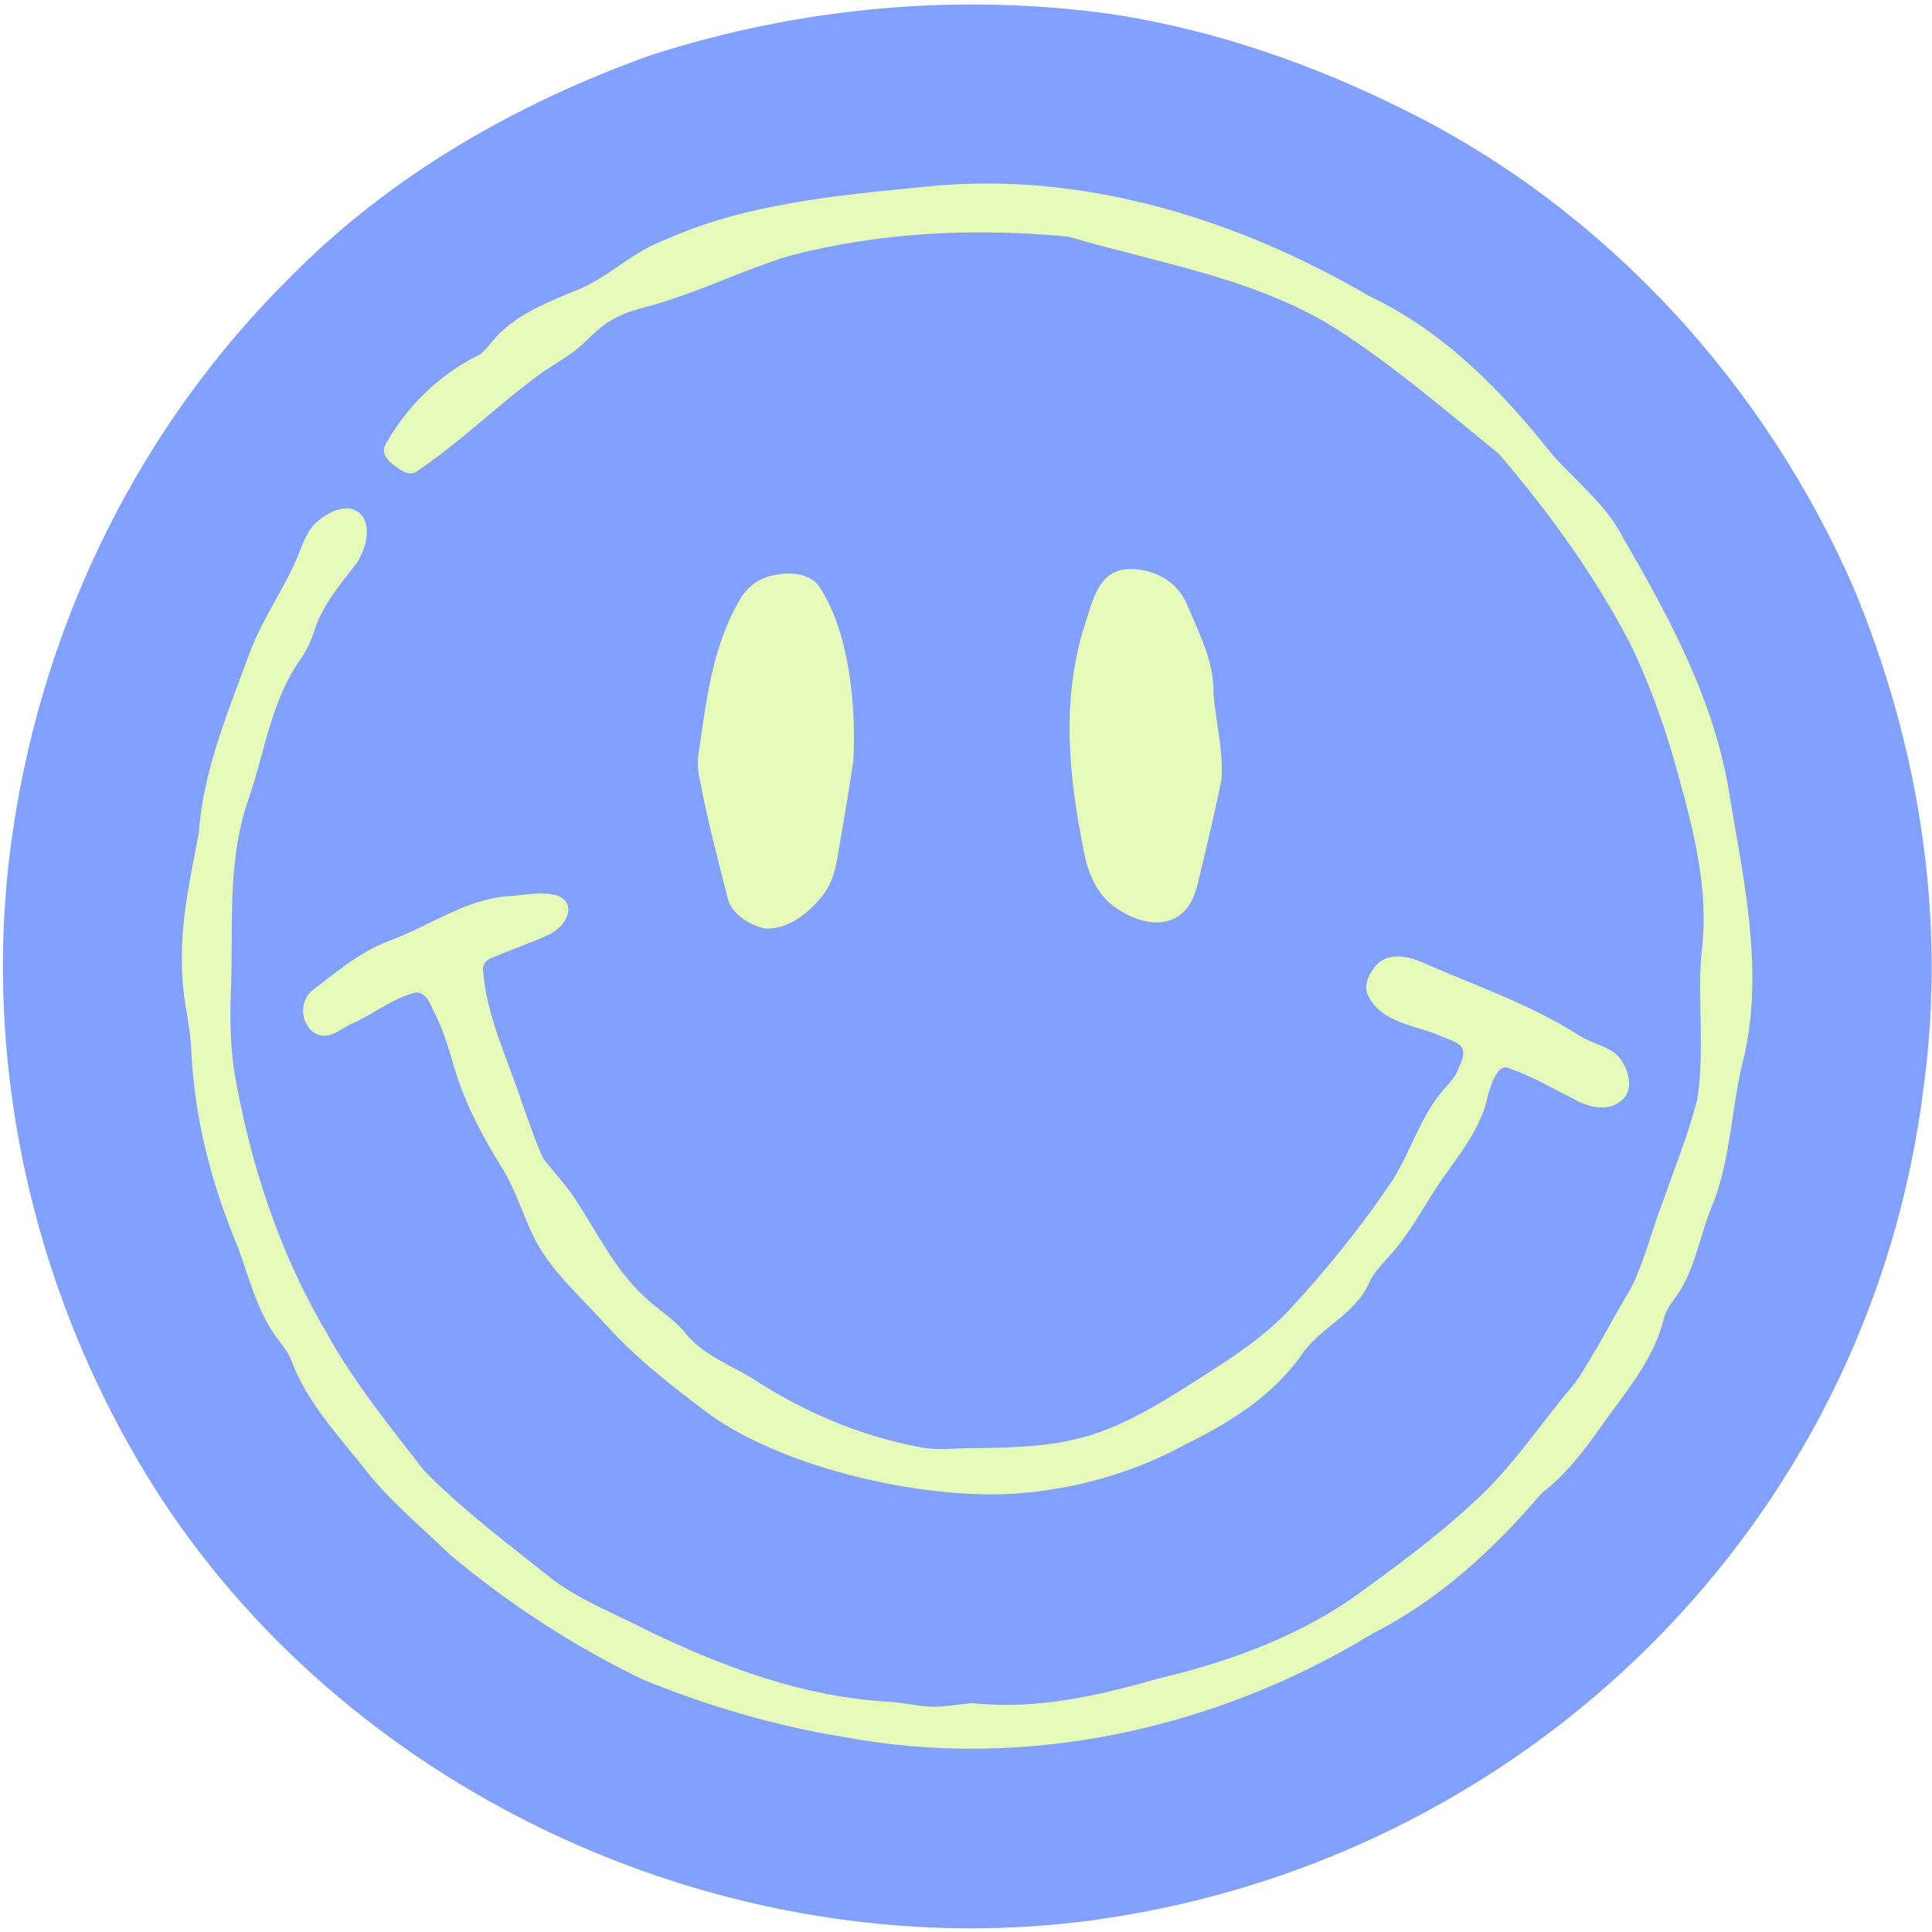
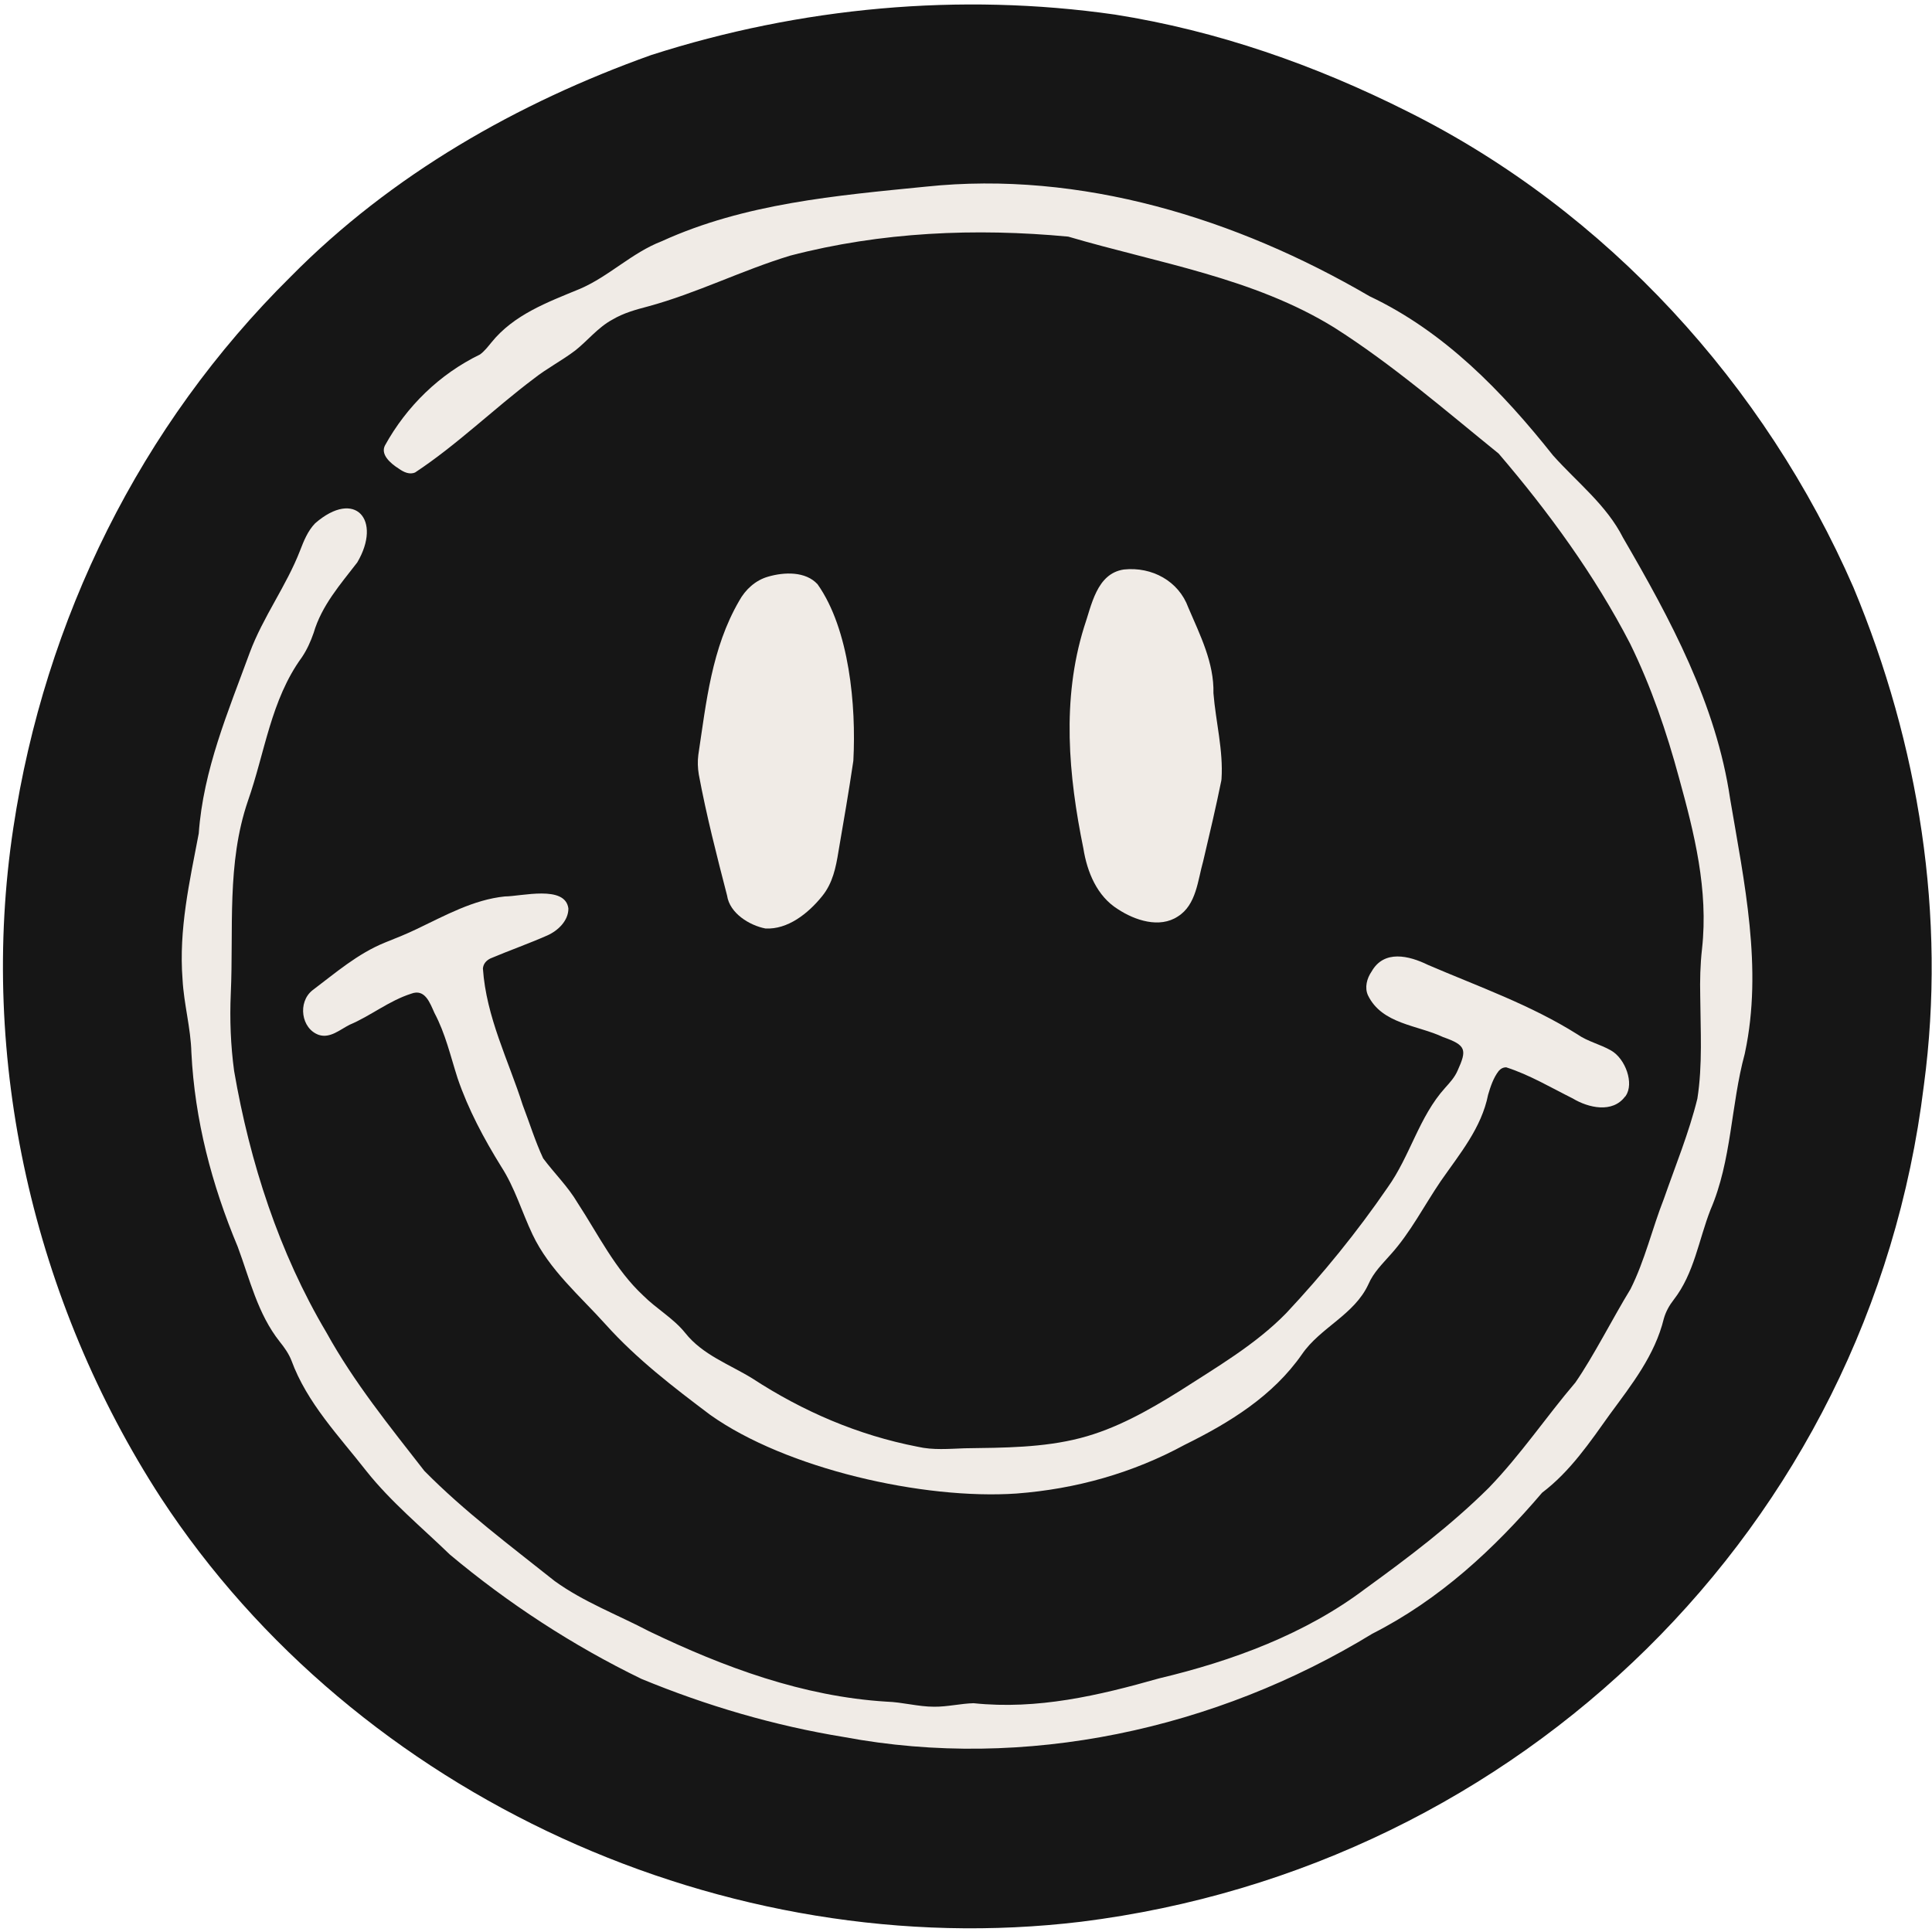
<svg xmlns="http://www.w3.org/2000/svg" width="100%" viewBox="0 0 128 128" fill="none">
-   <path d="M127.456 71.946C123.876 101.183 100.685 123.7 71.626 127.32C48.163 130.147 23.638 119.059 10.657 99.231C2.214 86.21 -1.445 70.192 0.883 54.846C2.97 41.029 9.29 28.183 19.266 18.322C25.923 11.578 34.282 6.81 43.145 3.646C53.018 0.478 63.579 -0.508 73.86 0.965C80.647 2.034 87.134 4.307 93.296 7.408C106.487 13.998 116.949 25.51 122.798 38.923C127.139 49.334 128.956 60.719 127.467 71.867L127.456 71.946Z" fill="#82A0FF" />
-   <path d="M115.595 69.815C114.668 73.221 114.736 76.884 113.322 80.155C112.542 82.155 112.245 84.361 110.894 86.103C110.597 86.483 110.364 86.899 110.233 87.363C109.639 89.794 108.103 91.734 106.665 93.691C105.342 95.54 104.036 97.485 102.17 98.894C98.971 102.645 95.363 105.983 90.916 108.24C80.56 114.568 67.919 117.333 55.916 115.083C51.319 114.335 46.808 113.012 42.496 111.23C37.962 109.032 33.661 106.224 29.804 102.993C27.939 101.187 25.899 99.508 24.279 97.469C22.47 95.152 20.335 92.95 19.305 90.127C19.123 89.671 18.842 89.275 18.533 88.891C17.068 87.042 16.549 84.749 15.749 82.599C14.027 78.484 12.902 74.203 12.68 69.732C12.637 68.097 12.181 66.525 12.094 64.885C11.837 61.578 12.557 58.426 13.167 55.218C13.468 51.001 15.112 47.156 16.545 43.243C17.428 40.867 18.973 38.82 19.88 36.475C20.129 35.83 20.39 35.176 20.878 34.67C23.535 32.361 25.321 34.46 23.669 37.263C22.537 38.733 21.313 40.115 20.779 41.932C20.581 42.503 20.335 43.053 19.994 43.556C17.939 46.38 17.551 49.868 16.422 53.072C15.009 57.214 15.484 61.551 15.29 65.828C15.215 67.538 15.282 69.265 15.512 70.96C16.553 77.003 18.49 82.999 21.626 88.281C23.448 91.58 25.808 94.487 28.113 97.449C30.762 100.138 33.803 102.403 36.746 104.747C38.666 106.137 40.912 106.977 43.007 108.078C47.972 110.462 53.196 112.398 58.732 112.739C59.797 112.771 60.827 113.075 61.888 113.075C62.771 113.083 63.662 112.862 64.502 112.842C68.731 113.285 72.787 112.335 76.79 111.198C81.641 110.046 86.492 108.256 90.46 105.254C93.292 103.203 96.123 101.064 98.63 98.578C100.757 96.38 102.428 93.877 104.376 91.592C105.576 89.857 106.847 87.331 108.027 85.402C108.982 83.498 109.461 81.395 110.237 79.423C111.005 77.221 111.9 75.047 112.455 72.789C112.807 70.552 112.661 68.247 112.645 66.006C112.621 64.952 112.645 63.911 112.764 62.861C113.195 58.949 112.253 55.211 111.243 51.547C110.419 48.494 109.39 45.481 107.996 42.637C105.639 38.083 102.594 33.913 99.291 30.052C95.735 27.173 92.258 24.155 88.401 21.704C83.051 18.398 76.719 17.431 70.775 15.677C64.637 15.099 58.384 15.364 52.356 16.936C49.145 17.91 46.171 19.423 42.947 20.298C42.12 20.516 41.316 20.734 40.571 21.177C39.629 21.68 38.912 22.591 38.116 23.217C37.237 23.886 36.235 24.401 35.368 25.086C32.694 27.098 30.279 29.47 27.507 31.299C27.139 31.466 26.747 31.28 26.434 31.058C25.792 30.654 25.21 30.08 25.507 29.51C26.933 26.924 29.119 24.785 31.8 23.486C32.093 23.272 32.322 22.975 32.552 22.694C34.045 20.841 36.274 20.025 38.421 19.138C40.353 18.31 41.866 16.742 43.842 15.982C49.339 13.475 55.398 12.956 61.338 12.366C71.606 11.285 81.915 14.473 90.734 19.625C95.704 21.977 99.525 25.934 102.891 30.171C104.499 31.973 106.435 33.454 107.532 35.628C110.669 41.022 113.706 46.653 114.625 52.922C115.559 58.442 116.799 64.144 115.611 69.736L115.595 69.808V69.815Z" fill="#E6FAB9" />
-   <path d="M107.667 72.647C106.835 73.767 105.239 73.403 104.194 72.773C102.784 72.073 101.339 71.209 99.794 70.714C99.6 70.71 99.434 70.793 99.291 70.956C98.939 71.415 98.753 71.981 98.591 72.528C98.155 74.726 96.717 76.437 95.458 78.246C94.353 79.87 93.446 81.664 92.139 83.109C91.593 83.731 90.995 84.305 90.662 85.082C89.728 87.113 87.478 87.945 86.259 89.723C84.33 92.495 81.459 94.257 78.489 95.722C75.056 97.588 71.298 98.649 67.349 98.95C61.184 99.374 52.075 97.314 47.042 93.73C44.603 91.893 42.187 90.043 40.128 87.751C38.413 85.842 36.397 84.143 35.281 81.787C34.572 80.294 34.112 78.69 33.209 77.296C32.057 75.435 31.027 73.514 30.319 71.443C29.835 69.934 29.515 68.489 28.782 67.107C28.481 66.445 28.16 65.483 27.241 65.835C25.764 66.307 24.557 67.305 23.167 67.891C22.525 68.212 21.88 68.805 21.131 68.568C19.947 68.16 19.709 66.394 20.7 65.61C22.232 64.457 23.685 63.186 25.507 62.446C26.22 62.164 26.921 61.883 27.61 61.551C29.503 60.648 31.368 59.606 33.443 59.392C34.548 59.388 37.451 58.612 37.657 60.188C37.664 61 36.96 61.669 36.255 61.978C35.023 62.521 33.72 62.98 32.493 63.499C32.219 63.634 32.025 63.847 31.994 64.164C32.212 67.392 33.693 70.263 34.627 73.201C35.079 74.377 35.455 75.609 35.985 76.742C36.726 77.736 37.633 78.615 38.266 79.692C39.641 81.795 40.753 84.103 42.619 85.838C43.502 86.721 44.618 87.339 45.399 88.313C46.551 89.766 48.317 90.384 49.842 91.323C53.192 93.509 56.851 95.085 60.791 95.849C61.821 96.087 62.87 95.988 63.916 95.952C66.49 95.916 69.112 95.916 71.579 95.275C73.923 94.669 76.069 93.457 78.148 92.162C80.572 90.598 83.178 89.089 85.217 86.998C87.637 84.416 89.914 81.62 91.934 78.674C93.43 76.583 94.013 73.985 95.743 72.073C96.064 71.716 96.381 71.368 96.567 70.936C97.193 69.554 97.153 69.253 95.609 68.71C93.922 67.91 91.561 67.859 90.631 65.942C90.397 65.428 90.559 64.818 90.872 64.366C91.696 62.909 93.347 63.309 94.607 63.927C97.961 65.368 101.402 66.572 104.507 68.528C105.196 69.011 106.02 69.182 106.744 69.602C107.695 70.148 108.277 71.787 107.707 72.603L107.671 72.659L107.667 72.647Z" fill="#E6FAB9" />
-   <path d="M56.53 50.447C56.237 52.431 55.893 54.422 55.552 56.403C55.378 57.484 55.168 58.505 54.479 59.361C53.541 60.529 52.182 61.594 50.713 61.515C49.66 61.313 48.341 60.509 48.171 59.333C47.486 56.68 46.796 53.999 46.297 51.31C46.226 50.874 46.21 50.45 46.266 50.011C46.796 46.502 47.145 42.958 48.971 39.81C49.39 39.045 50.063 38.44 50.887 38.206C51.96 37.893 53.374 37.842 54.166 38.709C56.277 41.695 56.728 46.768 56.538 50.375L56.53 50.45V50.447Z" fill="#E6FAB9" />
-   <path d="M80.921 51.69C80.56 53.472 80.136 55.266 79.717 57.044C79.352 58.323 79.265 59.951 78.034 60.719C76.822 61.519 75.194 60.98 74.058 60.232C72.68 59.373 72.026 57.777 71.777 56.216C70.787 51.373 70.335 46.352 71.816 41.568C72.319 40.119 72.644 38 74.458 37.731C76.327 37.533 78.093 38.503 78.727 40.249C79.515 42.091 80.441 43.912 80.394 45.928C80.544 47.805 81.055 49.726 80.928 51.615L80.917 51.686L80.921 51.69Z" fill="#E6FAB9" />
+   <path d="M127.456 71.946C123.876 101.183 100.685 123.7 71.626 127.32C48.163 130.147 23.638 119.059 10.657 99.231C2.214 86.21 -1.445 70.192 0.883 54.846C2.97 41.029 9.29 28.183 19.266 18.322C25.923 11.578 34.282 6.81 43.145 3.646C53.018 0.478 63.579 -0.508 73.86 0.965C80.647 2.034 87.134 4.307 93.296 7.408C106.487 13.998 116.949 25.51 122.798 38.923C127.139 49.334 128.956 60.719 127.467 71.867L127.456 71.946Z" fill="#161616" />
+   <path d="M115.595 69.815C114.668 73.221 114.736 76.884 113.322 80.155C112.542 82.155 112.245 84.361 110.894 86.103C110.597 86.483 110.364 86.899 110.233 87.363C109.639 89.794 108.103 91.734 106.665 93.691C105.342 95.54 104.036 97.485 102.17 98.894C98.971 102.645 95.363 105.983 90.916 108.24C80.56 114.568 67.919 117.333 55.916 115.083C51.319 114.335 46.808 113.012 42.496 111.23C37.962 109.032 33.661 106.224 29.804 102.993C27.939 101.187 25.899 99.508 24.279 97.469C22.47 95.152 20.335 92.95 19.305 90.127C19.123 89.671 18.842 89.275 18.533 88.891C17.068 87.042 16.549 84.749 15.749 82.599C14.027 78.484 12.902 74.203 12.68 69.732C12.637 68.097 12.181 66.525 12.094 64.885C11.837 61.578 12.557 58.426 13.167 55.218C13.468 51.001 15.112 47.156 16.545 43.243C17.428 40.867 18.973 38.82 19.88 36.475C20.129 35.83 20.39 35.176 20.878 34.67C23.535 32.361 25.321 34.46 23.669 37.263C22.537 38.733 21.313 40.115 20.779 41.932C20.581 42.503 20.335 43.053 19.994 43.556C17.939 46.38 17.551 49.868 16.422 53.072C15.009 57.214 15.484 61.551 15.29 65.828C15.215 67.538 15.282 69.265 15.512 70.96C16.553 77.003 18.49 82.999 21.626 88.281C23.448 91.58 25.808 94.487 28.113 97.449C30.762 100.138 33.803 102.403 36.746 104.747C38.666 106.137 40.912 106.977 43.007 108.078C47.972 110.462 53.196 112.398 58.732 112.739C59.797 112.771 60.827 113.075 61.888 113.075C62.771 113.083 63.662 112.862 64.502 112.842C68.731 113.285 72.787 112.335 76.79 111.198C81.641 110.046 86.492 108.256 90.46 105.254C93.292 103.203 96.123 101.064 98.63 98.578C100.757 96.38 102.428 93.877 104.376 91.592C105.576 89.857 106.847 87.331 108.027 85.402C108.982 83.498 109.461 81.395 110.237 79.423C111.005 77.221 111.9 75.047 112.455 72.789C112.807 70.552 112.661 68.247 112.645 66.006C112.621 64.952 112.645 63.911 112.764 62.861C113.195 58.949 112.253 55.211 111.243 51.547C110.419 48.494 109.39 45.481 107.996 42.637C105.639 38.083 102.594 33.913 99.291 30.052C95.735 27.173 92.258 24.155 88.401 21.704C83.051 18.398 76.719 17.431 70.775 15.677C64.637 15.099 58.384 15.364 52.356 16.936C49.145 17.91 46.171 19.423 42.947 20.298C42.12 20.516 41.316 20.734 40.571 21.177C39.629 21.68 38.912 22.591 38.116 23.217C37.237 23.886 36.235 24.401 35.368 25.086C32.694 27.098 30.279 29.47 27.507 31.299C27.139 31.466 26.747 31.28 26.434 31.058C25.792 30.654 25.21 30.08 25.507 29.51C26.933 26.924 29.119 24.785 31.8 23.486C32.093 23.272 32.322 22.975 32.552 22.694C34.045 20.841 36.274 20.025 38.421 19.138C40.353 18.31 41.866 16.742 43.842 15.982C49.339 13.475 55.398 12.956 61.338 12.366C71.606 11.285 81.915 14.473 90.734 19.625C95.704 21.977 99.525 25.934 102.891 30.171C104.499 31.973 106.435 33.454 107.532 35.628C110.669 41.022 113.706 46.653 114.625 52.922C115.559 58.442 116.799 64.144 115.611 69.736L115.595 69.808V69.815Z" fill="#f0ebe6" />
+   <path d="M107.667 72.647C106.835 73.767 105.239 73.403 104.194 72.773C102.784 72.073 101.339 71.209 99.794 70.714C99.6 70.71 99.434 70.793 99.291 70.956C98.939 71.415 98.753 71.981 98.591 72.528C98.155 74.726 96.717 76.437 95.458 78.246C94.353 79.87 93.446 81.664 92.139 83.109C91.593 83.731 90.995 84.305 90.662 85.082C89.728 87.113 87.478 87.945 86.259 89.723C84.33 92.495 81.459 94.257 78.489 95.722C75.056 97.588 71.298 98.649 67.349 98.95C61.184 99.374 52.075 97.314 47.042 93.73C44.603 91.893 42.187 90.043 40.128 87.751C38.413 85.842 36.397 84.143 35.281 81.787C34.572 80.294 34.112 78.69 33.209 77.296C32.057 75.435 31.027 73.514 30.319 71.443C29.835 69.934 29.515 68.489 28.782 67.107C28.481 66.445 28.16 65.483 27.241 65.835C25.764 66.307 24.557 67.305 23.167 67.891C22.525 68.212 21.88 68.805 21.131 68.568C19.947 68.16 19.709 66.394 20.7 65.61C22.232 64.457 23.685 63.186 25.507 62.446C26.22 62.164 26.921 61.883 27.61 61.551C29.503 60.648 31.368 59.606 33.443 59.392C34.548 59.388 37.451 58.612 37.657 60.188C37.664 61 36.96 61.669 36.255 61.978C35.023 62.521 33.72 62.98 32.493 63.499C32.219 63.634 32.025 63.847 31.994 64.164C32.212 67.392 33.693 70.263 34.627 73.201C35.079 74.377 35.455 75.609 35.985 76.742C36.726 77.736 37.633 78.615 38.266 79.692C39.641 81.795 40.753 84.103 42.619 85.838C43.502 86.721 44.618 87.339 45.399 88.313C46.551 89.766 48.317 90.384 49.842 91.323C53.192 93.509 56.851 95.085 60.791 95.849C61.821 96.087 62.87 95.988 63.916 95.952C66.49 95.916 69.112 95.916 71.579 95.275C73.923 94.669 76.069 93.457 78.148 92.162C80.572 90.598 83.178 89.089 85.217 86.998C87.637 84.416 89.914 81.62 91.934 78.674C93.43 76.583 94.013 73.985 95.743 72.073C96.064 71.716 96.381 71.368 96.567 70.936C97.193 69.554 97.153 69.253 95.609 68.71C93.922 67.91 91.561 67.859 90.631 65.942C90.397 65.428 90.559 64.818 90.872 64.366C91.696 62.909 93.347 63.309 94.607 63.927C97.961 65.368 101.402 66.572 104.507 68.528C105.196 69.011 106.02 69.182 106.744 69.602C107.695 70.148 108.277 71.787 107.707 72.603L107.671 72.659L107.667 72.647Z" fill="#f0ebe6" />
+   <path d="M56.53 50.447C56.237 52.431 55.893 54.422 55.552 56.403C55.378 57.484 55.168 58.505 54.479 59.361C53.541 60.529 52.182 61.594 50.713 61.515C49.66 61.313 48.341 60.509 48.171 59.333C47.486 56.68 46.796 53.999 46.297 51.31C46.226 50.874 46.21 50.45 46.266 50.011C46.796 46.502 47.145 42.958 48.971 39.81C49.39 39.045 50.063 38.44 50.887 38.206C51.96 37.893 53.374 37.842 54.166 38.709C56.277 41.695 56.728 46.768 56.538 50.375L56.53 50.45V50.447Z" fill="#f0ebe6" />
+   <path d="M80.921 51.69C80.56 53.472 80.136 55.266 79.717 57.044C79.352 58.323 79.265 59.951 78.034 60.719C76.822 61.519 75.194 60.98 74.058 60.232C72.68 59.373 72.026 57.777 71.777 56.216C70.787 51.373 70.335 46.352 71.816 41.568C72.319 40.119 72.644 38 74.458 37.731C76.327 37.533 78.093 38.503 78.727 40.249C79.515 42.091 80.441 43.912 80.394 45.928C80.544 47.805 81.055 49.726 80.928 51.615L80.917 51.686L80.921 51.69Z" fill="#f0ebe6" />
</svg>
